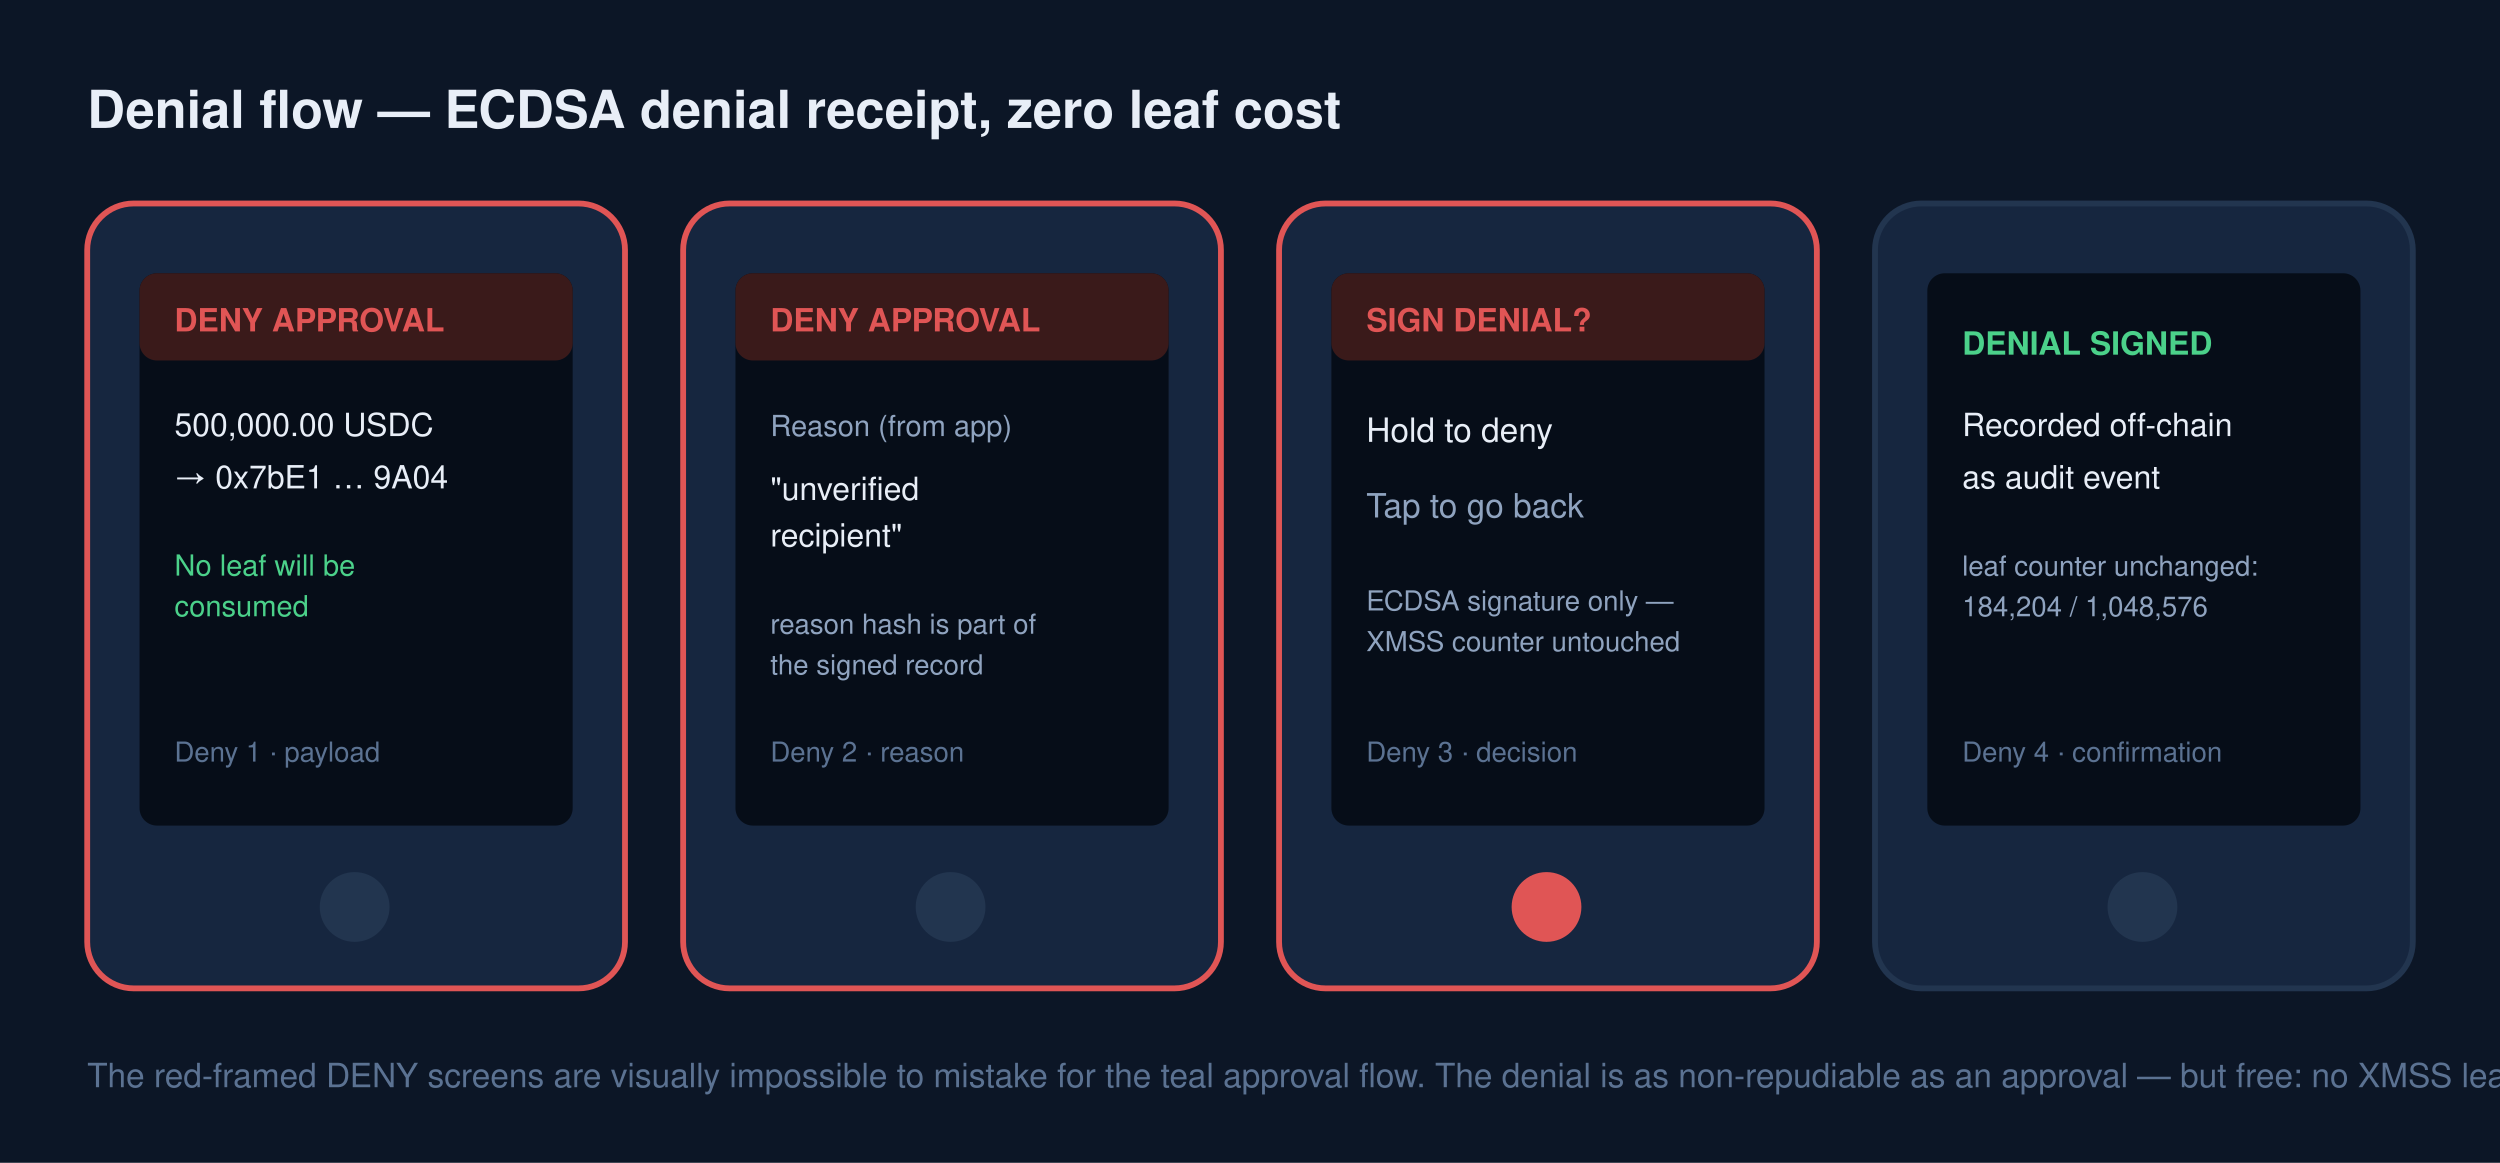
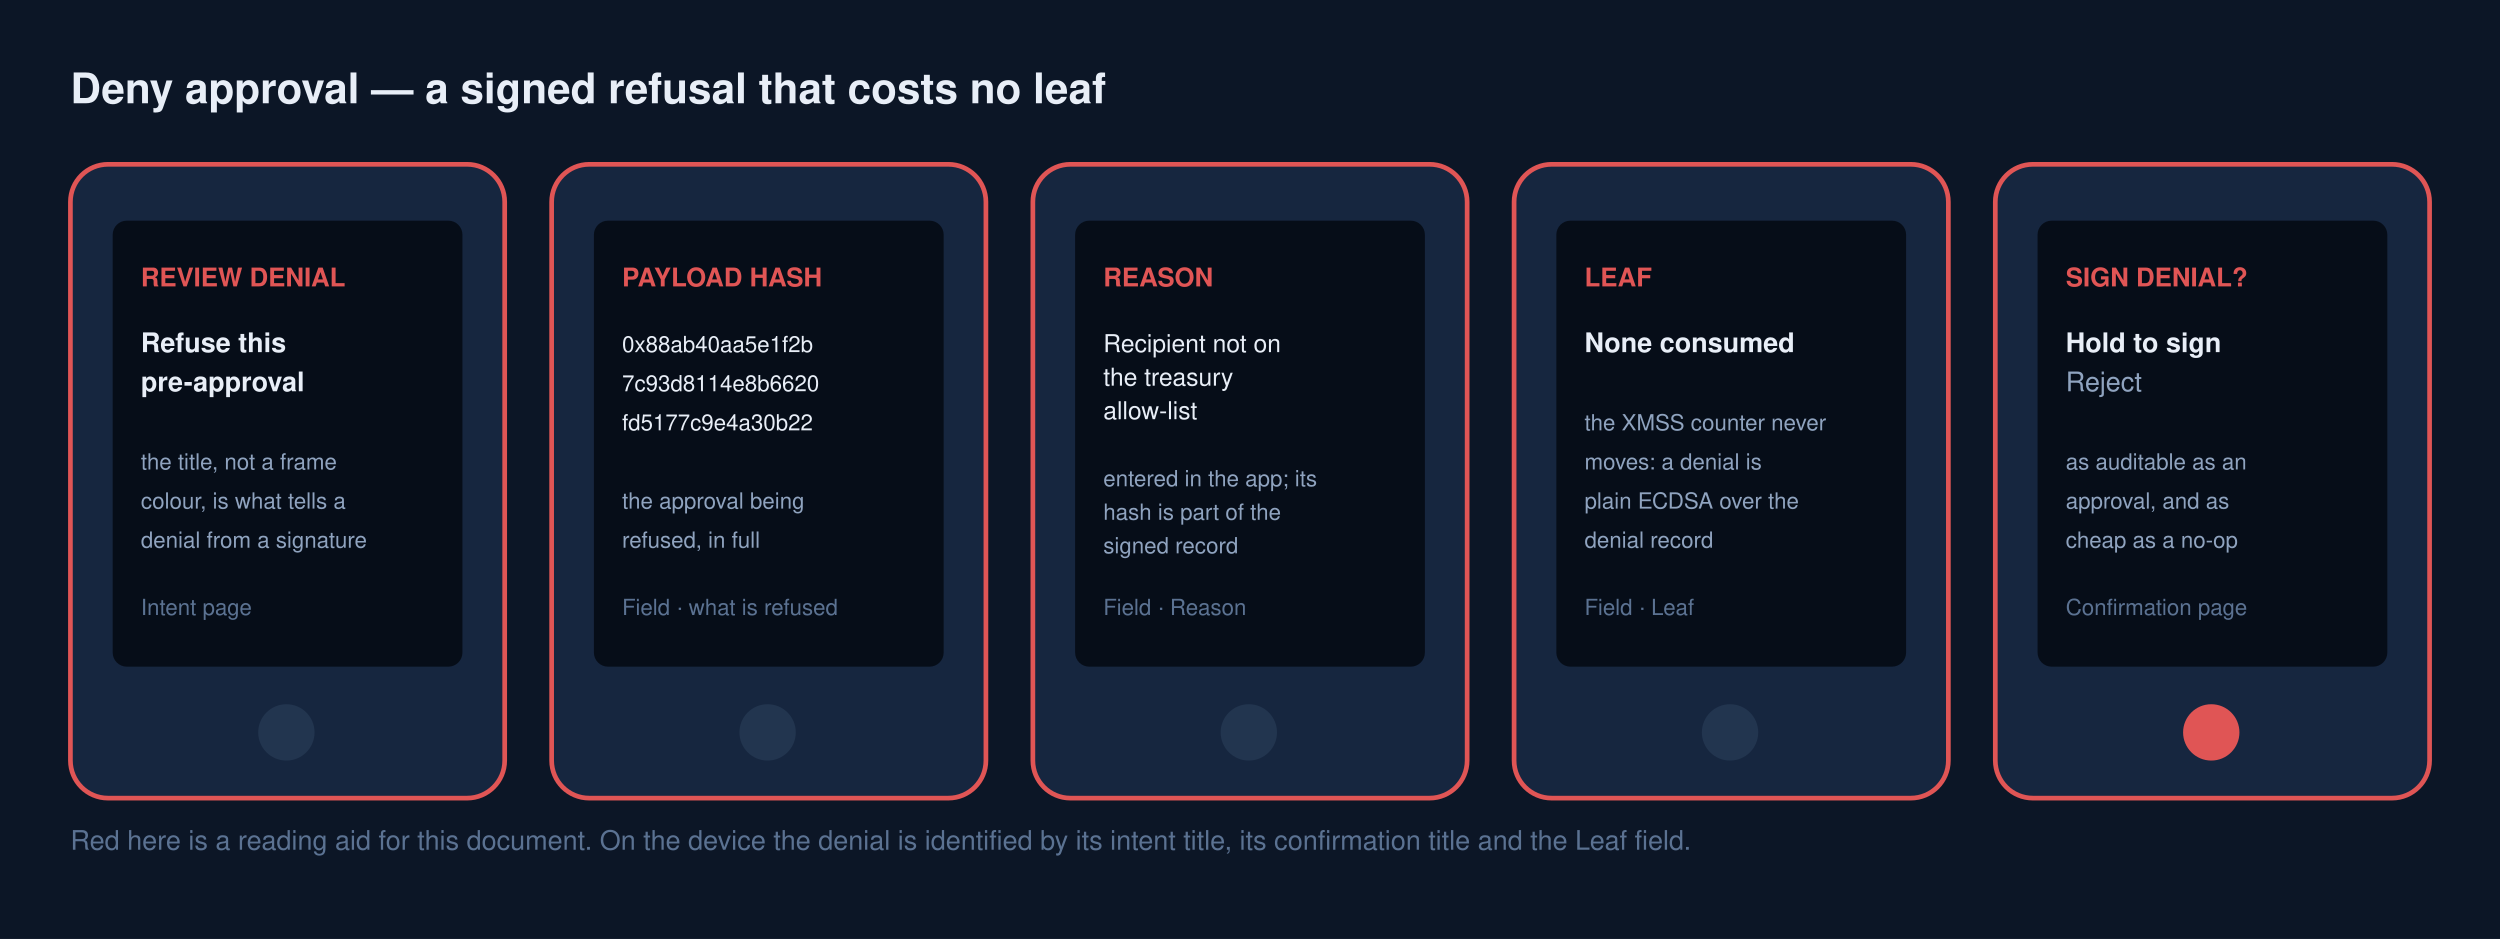
- <svg xmlns="http://www.w3.org/2000/svg" width="860" height="400" viewBox="0 0 860 400" font-family="Segoe UI, Helvetica, Arial, sans-serif">
-   <rect width="860" height="400" fill="#0c1626" />
-   <text x="30" y="44" fill="#e8eef7" font-size="18" font-weight="700">Denial flow — ECDSA denial receipt, zero leaf cost</text>
+ <svg xmlns="http://www.w3.org/2000/svg" width="1065" height="400" viewBox="0 0 1065 400" font-family="Segoe UI, Helvetica, Arial, sans-serif">
+   <rect width="1065" height="400" fill="#0c1626" />
+   <text x="30" y="44" fill="#e8eef7" font-size="18" font-weight="700">Deny approval — a signed refusal that costs no leaf</text>
  <g>
    <rect x="30" y="70" width="185" height="270" rx="16" fill="#16263f" stroke="#e05555" stroke-width="2" />
    <rect x="48" y="94" width="149" height="190" rx="6" fill="#060d18" />
-     <rect x="48" y="94" width="149" height="30" rx="6" fill="#3a1a1a" />
-     <text x="60" y="114" fill="#e05555" font-size="11" font-weight="700">DENY APPROVAL</text>
-     <text x="60" y="150" fill="#e8eef7" font-size="11">500,000.00 USDC</text>
-     <text x="60" y="168" fill="#e8eef7" font-size="11">→ 0x7bE1 … 9A04</text>
-     <text x="60" y="198" fill="#4bd18a" font-size="10">No leaf will be</text>
-     <text x="60" y="212" fill="#4bd18a" font-size="10">consumed</text>
-     <text x="60" y="262" fill="#5b7292" font-size="9.5">Deny 1 · payload</text>
+     <text x="60" y="122" fill="#e05555" font-size="11" font-weight="700">REVIEW DENIAL</text>
+     <text x="60" y="150" fill="#e8eef7" font-size="11.5" font-weight="700">Refuse this</text>
+     <text x="60" y="166.667" fill="#e8eef7" font-size="11.5" font-weight="700">pre-approval</text>
+     <text x="60" y="200" fill="#8fa3bf" font-size="9.5">the title, not a frame</text>
+     <text x="60" y="216.667" fill="#8fa3bf" font-size="9.5">colour, is what tells a</text>
+     <text x="60" y="233.333" fill="#8fa3bf" font-size="9.5">denial from a signature</text>
+     <text x="60" y="262" fill="#5b7292" font-size="9.5">Intent page</text>
    <circle cx="122" cy="312" r="12" fill="#22354f" />
  </g>
  <g>
    <rect x="235" y="70" width="185" height="270" rx="16" fill="#16263f" stroke="#e05555" stroke-width="2" />
    <rect x="253" y="94" width="149" height="190" rx="6" fill="#060d18" />
-     <rect x="253" y="94" width="149" height="30" rx="6" fill="#3a1a1a" />
-     <text x="265" y="114" fill="#e05555" font-size="11" font-weight="700">DENY APPROVAL</text>
-     <text x="265" y="150" fill="#8fa3bf" font-size="10">Reason (from app)</text>
-     <text x="265" y="172" fill="#e8eef7" font-size="11">"unverified</text>
-     <text x="265" y="188" fill="#e8eef7" font-size="11">recipient"</text>
-     <text x="265" y="218" fill="#8fa3bf" font-size="9.5">reason hash is part of</text>
-     <text x="265" y="232" fill="#8fa3bf" font-size="9.5">the signed record</text>
-     <text x="265" y="262" fill="#5b7292" font-size="9.5">Deny 2 · reason</text>
+     <text x="265" y="122" fill="#e05555" font-size="11" font-weight="700">PAYLOAD HASH</text>
+     <text x="265" y="150" fill="#e8eef7" font-size="9.5">0x88ab40aa5e1f2b</text>
+     <text x="265" y="166.667" fill="#e8eef7" font-size="9.5">7c93d8114e8b6620</text>
+     <text x="265" y="183.333" fill="#e8eef7" font-size="9.5">fd5177c9e4a30b22</text>
+     <text x="265" y="216.667" fill="#8fa3bf" font-size="9.5">the approval being</text>
+     <text x="265" y="233.333" fill="#8fa3bf" font-size="9.5">refused, in full</text>
+     <text x="265" y="262" fill="#5b7292" font-size="9.5">Field · what is refused</text>
    <circle cx="327" cy="312" r="12" fill="#22354f" />
  </g>
  <g>
    <rect x="440" y="70" width="185" height="270" rx="16" fill="#16263f" stroke="#e05555" stroke-width="2" />
    <rect x="458" y="94" width="149" height="190" rx="6" fill="#060d18" />
-     <rect x="458" y="94" width="149" height="30" rx="6" fill="#3a1a1a" />
-     <text x="470" y="114" fill="#e05555" font-size="11" font-weight="700">SIGN DENIAL?</text>
-     <text x="470" y="152" fill="#e8eef7" font-size="11.5">Hold to deny</text>
-     <text x="470" y="178" fill="#8fa3bf" font-size="11.5">Tap to go back</text>
-     <text x="470" y="210" fill="#8fa3bf" font-size="9.5">ECDSA signature only —</text>
-     <text x="470" y="224" fill="#8fa3bf" font-size="9.5">XMSS counter untouched</text>
-     <text x="470" y="262" fill="#5b7292" font-size="9.5">Deny 3 · decision</text>
-     <circle cx="532" cy="312" r="12" fill="#e05555" />
+     <text x="470" y="122" fill="#e05555" font-size="11" font-weight="700">REASON</text>
+     <text x="470" y="150" fill="#e8eef7" font-size="10.5">Recipient not on</text>
+     <text x="470" y="164.286" fill="#e8eef7" font-size="10.5">the treasury</text>
+     <text x="470" y="178.571" fill="#e8eef7" font-size="10.5">allow-list</text>
+     <text x="470" y="207.143" fill="#8fa3bf" font-size="9.5">entered in the app; its</text>
+     <text x="470" y="221.429" fill="#8fa3bf" font-size="9.5">hash is part of the</text>
+     <text x="470" y="235.714" fill="#8fa3bf" font-size="9.5">signed record</text>
+     <text x="470" y="262" fill="#5b7292" font-size="9.5">Field · Reason</text>
+     <circle cx="532" cy="312" r="12" fill="#22354f" />
  </g>
  <g>
-     <rect x="645" y="70" width="185" height="270" rx="16" fill="#16263f" stroke="#22354f" stroke-width="2" />
+     <rect x="645" y="70" width="185" height="270" rx="16" fill="#16263f" stroke="#e05555" stroke-width="2" />
    <rect x="663" y="94" width="149" height="190" rx="6" fill="#060d18" />
-     <text x="675" y="122" fill="#4bd18a" font-size="11" font-weight="700">DENIAL SIGNED</text>
-     <text x="675" y="150" fill="#e8eef7" font-size="11">Recorded off-chain</text>
-     <text x="675" y="168" fill="#e8eef7" font-size="11">as audit event</text>
-     <text x="675" y="198" fill="#8fa3bf" font-size="9.5">leaf counter unchanged:</text>
-     <text x="675" y="212" fill="#8fa3bf" font-size="9.5">184,204 / 1,048,576</text>
-     <text x="675" y="262" fill="#5b7292" font-size="9.5">Deny 4 · confirmation</text>
+     <text x="675" y="122" fill="#e05555" font-size="11" font-weight="700">LEAF</text>
+     <text x="675" y="150" fill="#e8eef7" font-size="11.5" font-weight="700">None consumed</text>
+     <text x="675" y="183.333" fill="#8fa3bf" font-size="9.5">the XMSS counter never</text>
+     <text x="675" y="200" fill="#8fa3bf" font-size="9.5">moves: a denial is</text>
+     <text x="675" y="216.667" fill="#8fa3bf" font-size="9.5">plain ECDSA over the</text>
+     <text x="675" y="233.333" fill="#8fa3bf" font-size="9.5">denial record</text>
+     <text x="675" y="262" fill="#5b7292" font-size="9.5">Field · Leaf</text>
    <circle cx="737" cy="312" r="12" fill="#22354f" />
  </g>
-   <text x="30" y="374" fill="#5b7292" font-size="11.5">The red-framed DENY screens are visually impossible to mistake for the teal approval flow. The denial is as non-repudiable as an approval — but free: no XMSS leaf is spent.</text>
+   <g>
+     <rect x="850" y="70" width="185" height="270" rx="16" fill="#16263f" stroke="#e05555" stroke-width="2" />
+     <rect x="868" y="94" width="149" height="190" rx="6" fill="#060d18" />
+     <text x="880" y="122" fill="#e05555" font-size="11" font-weight="700">SIGN DENIAL?</text>
+     <text x="880" y="150" fill="#e8eef7" font-size="11.5" font-weight="700">Hold to sign</text>
+     <text x="880" y="166.667" fill="#8fa3bf" font-size="11.5">Reject</text>
+     <text x="880" y="200" fill="#8fa3bf" font-size="9.5">as auditable as an</text>
+     <text x="880" y="216.667" fill="#8fa3bf" font-size="9.5">approval, and as</text>
+     <text x="880" y="233.333" fill="#8fa3bf" font-size="9.5">cheap as a no-op</text>
+     <text x="880" y="262" fill="#5b7292" font-size="9.5">Confirmation page</text>
+     <circle cx="942" cy="312" r="12" fill="#e05555" />
+   </g>
+   <text x="30" y="362" fill="#5b7292" font-size="11.5">Red here is a reading aid for this document. On the device the denial is identified by its intent title, its confirmation title and the Leaf field.</text>
</svg>
